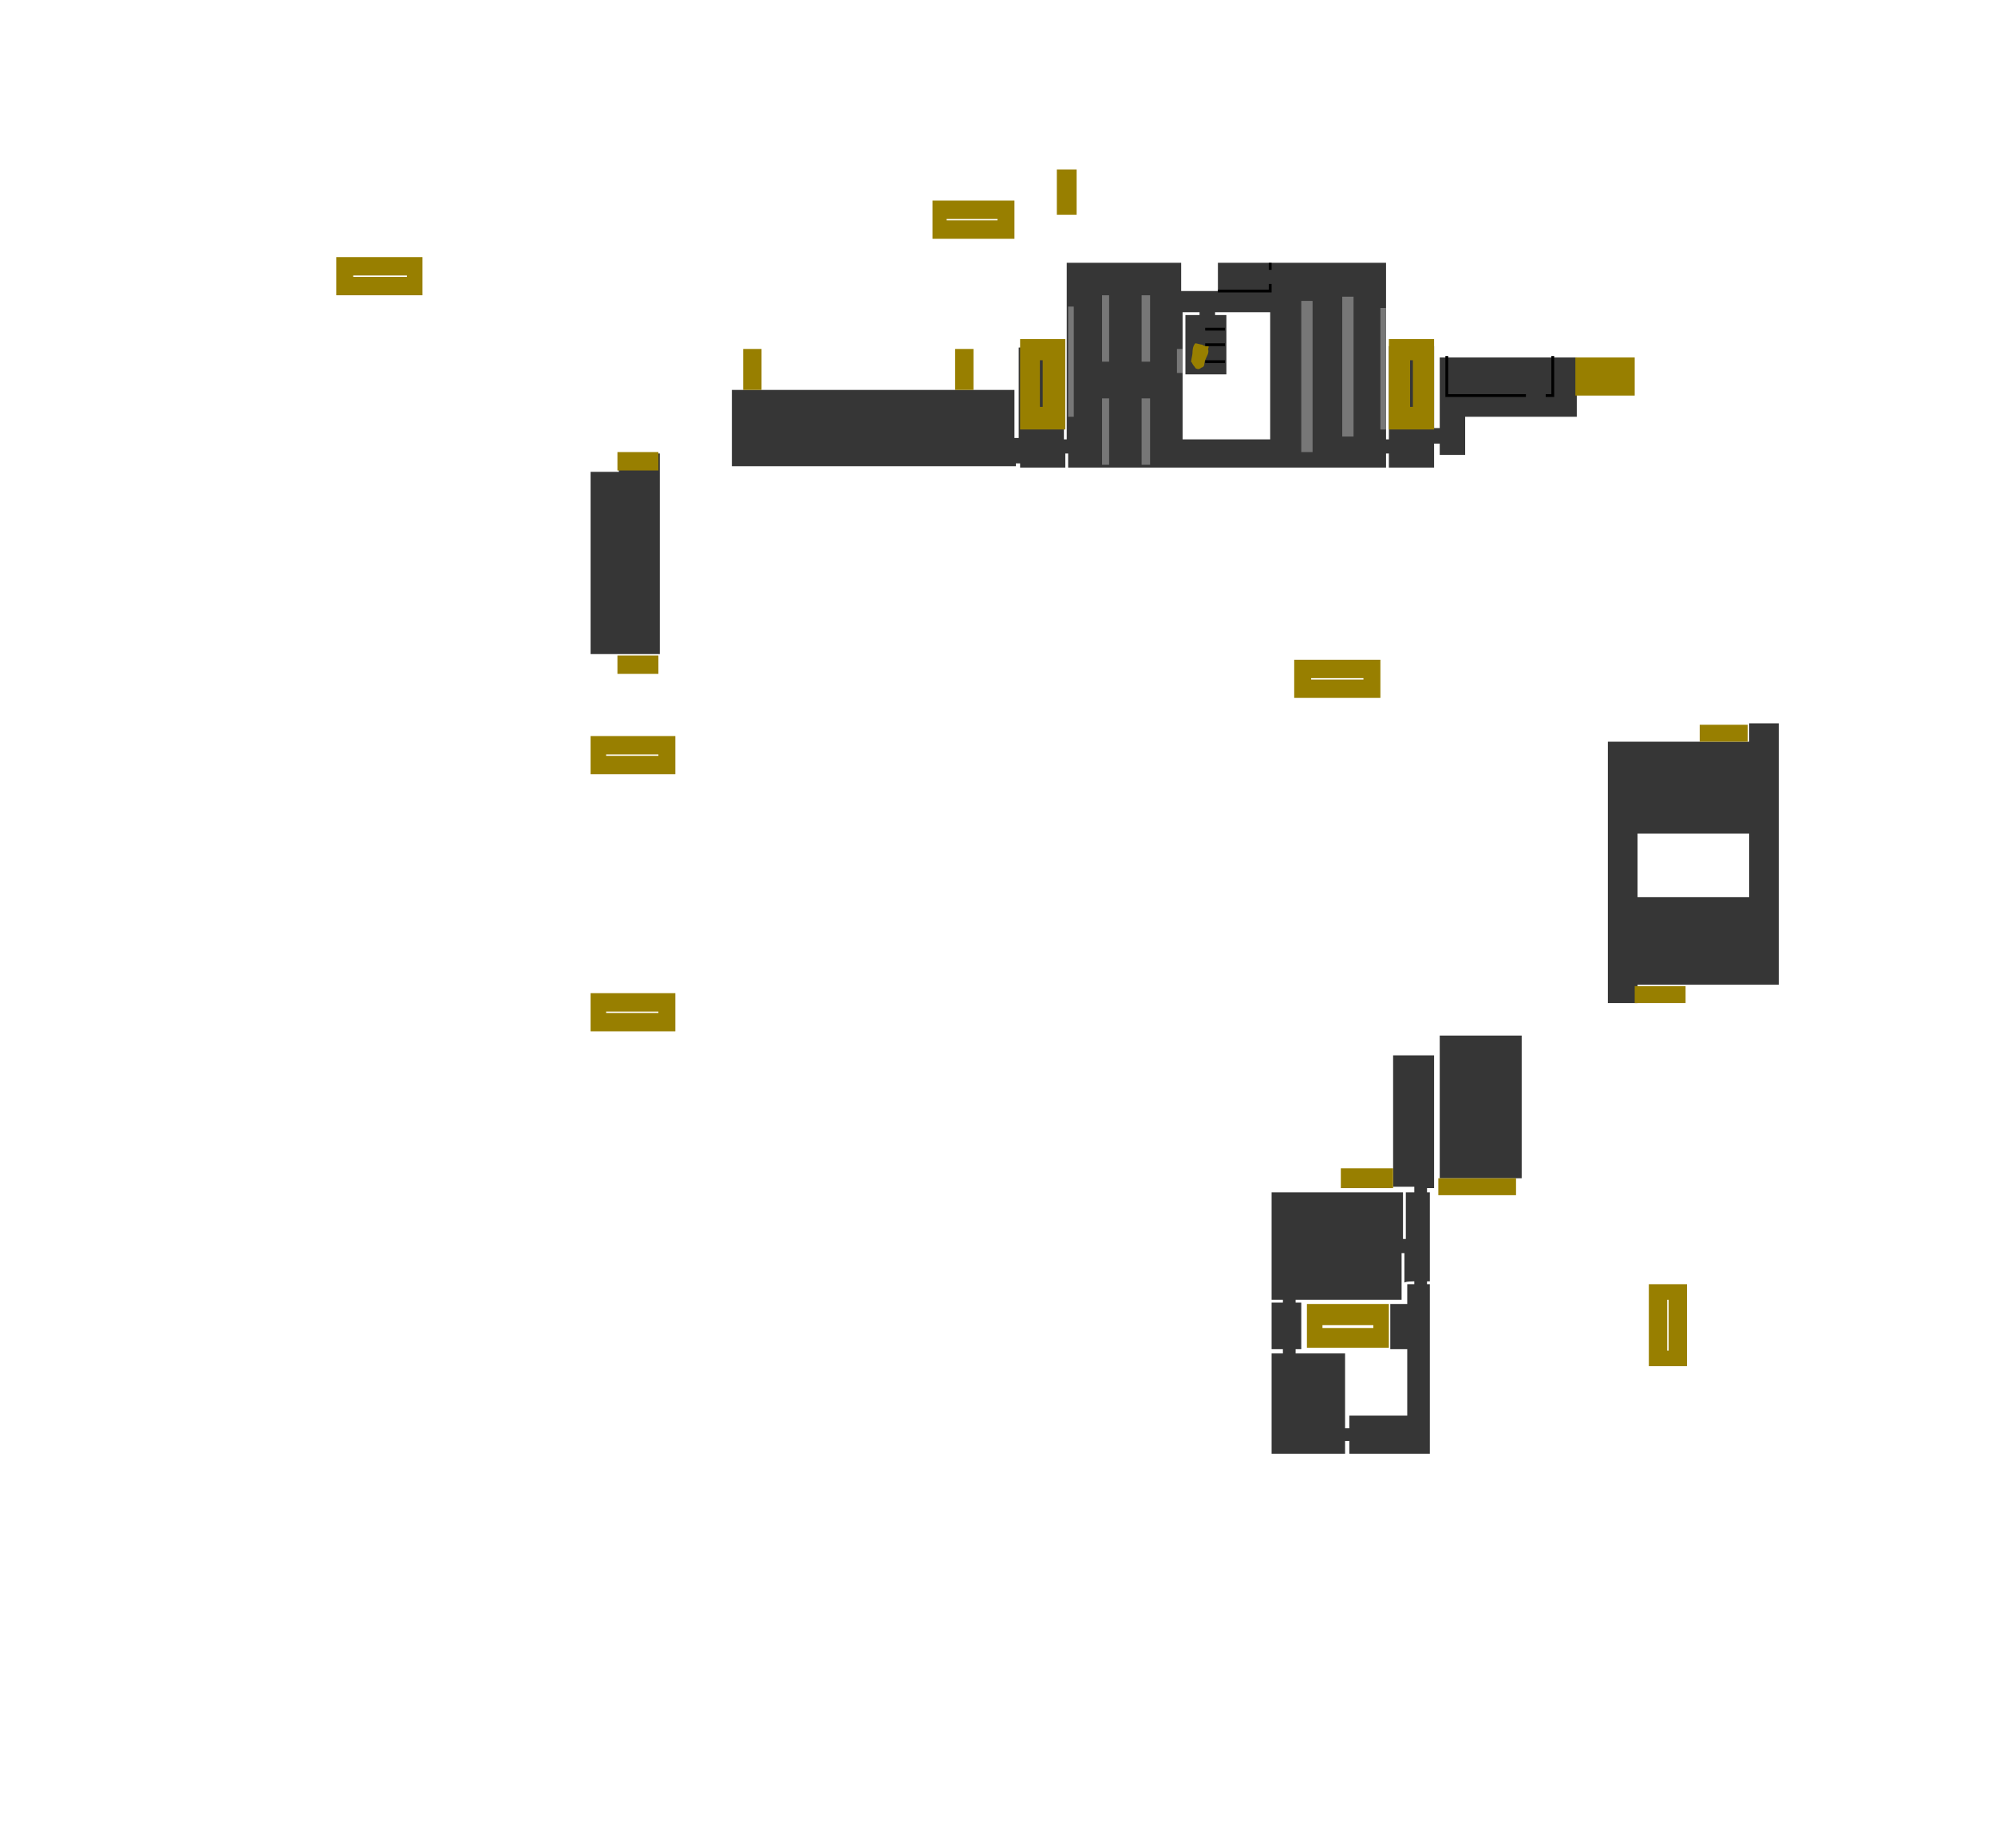
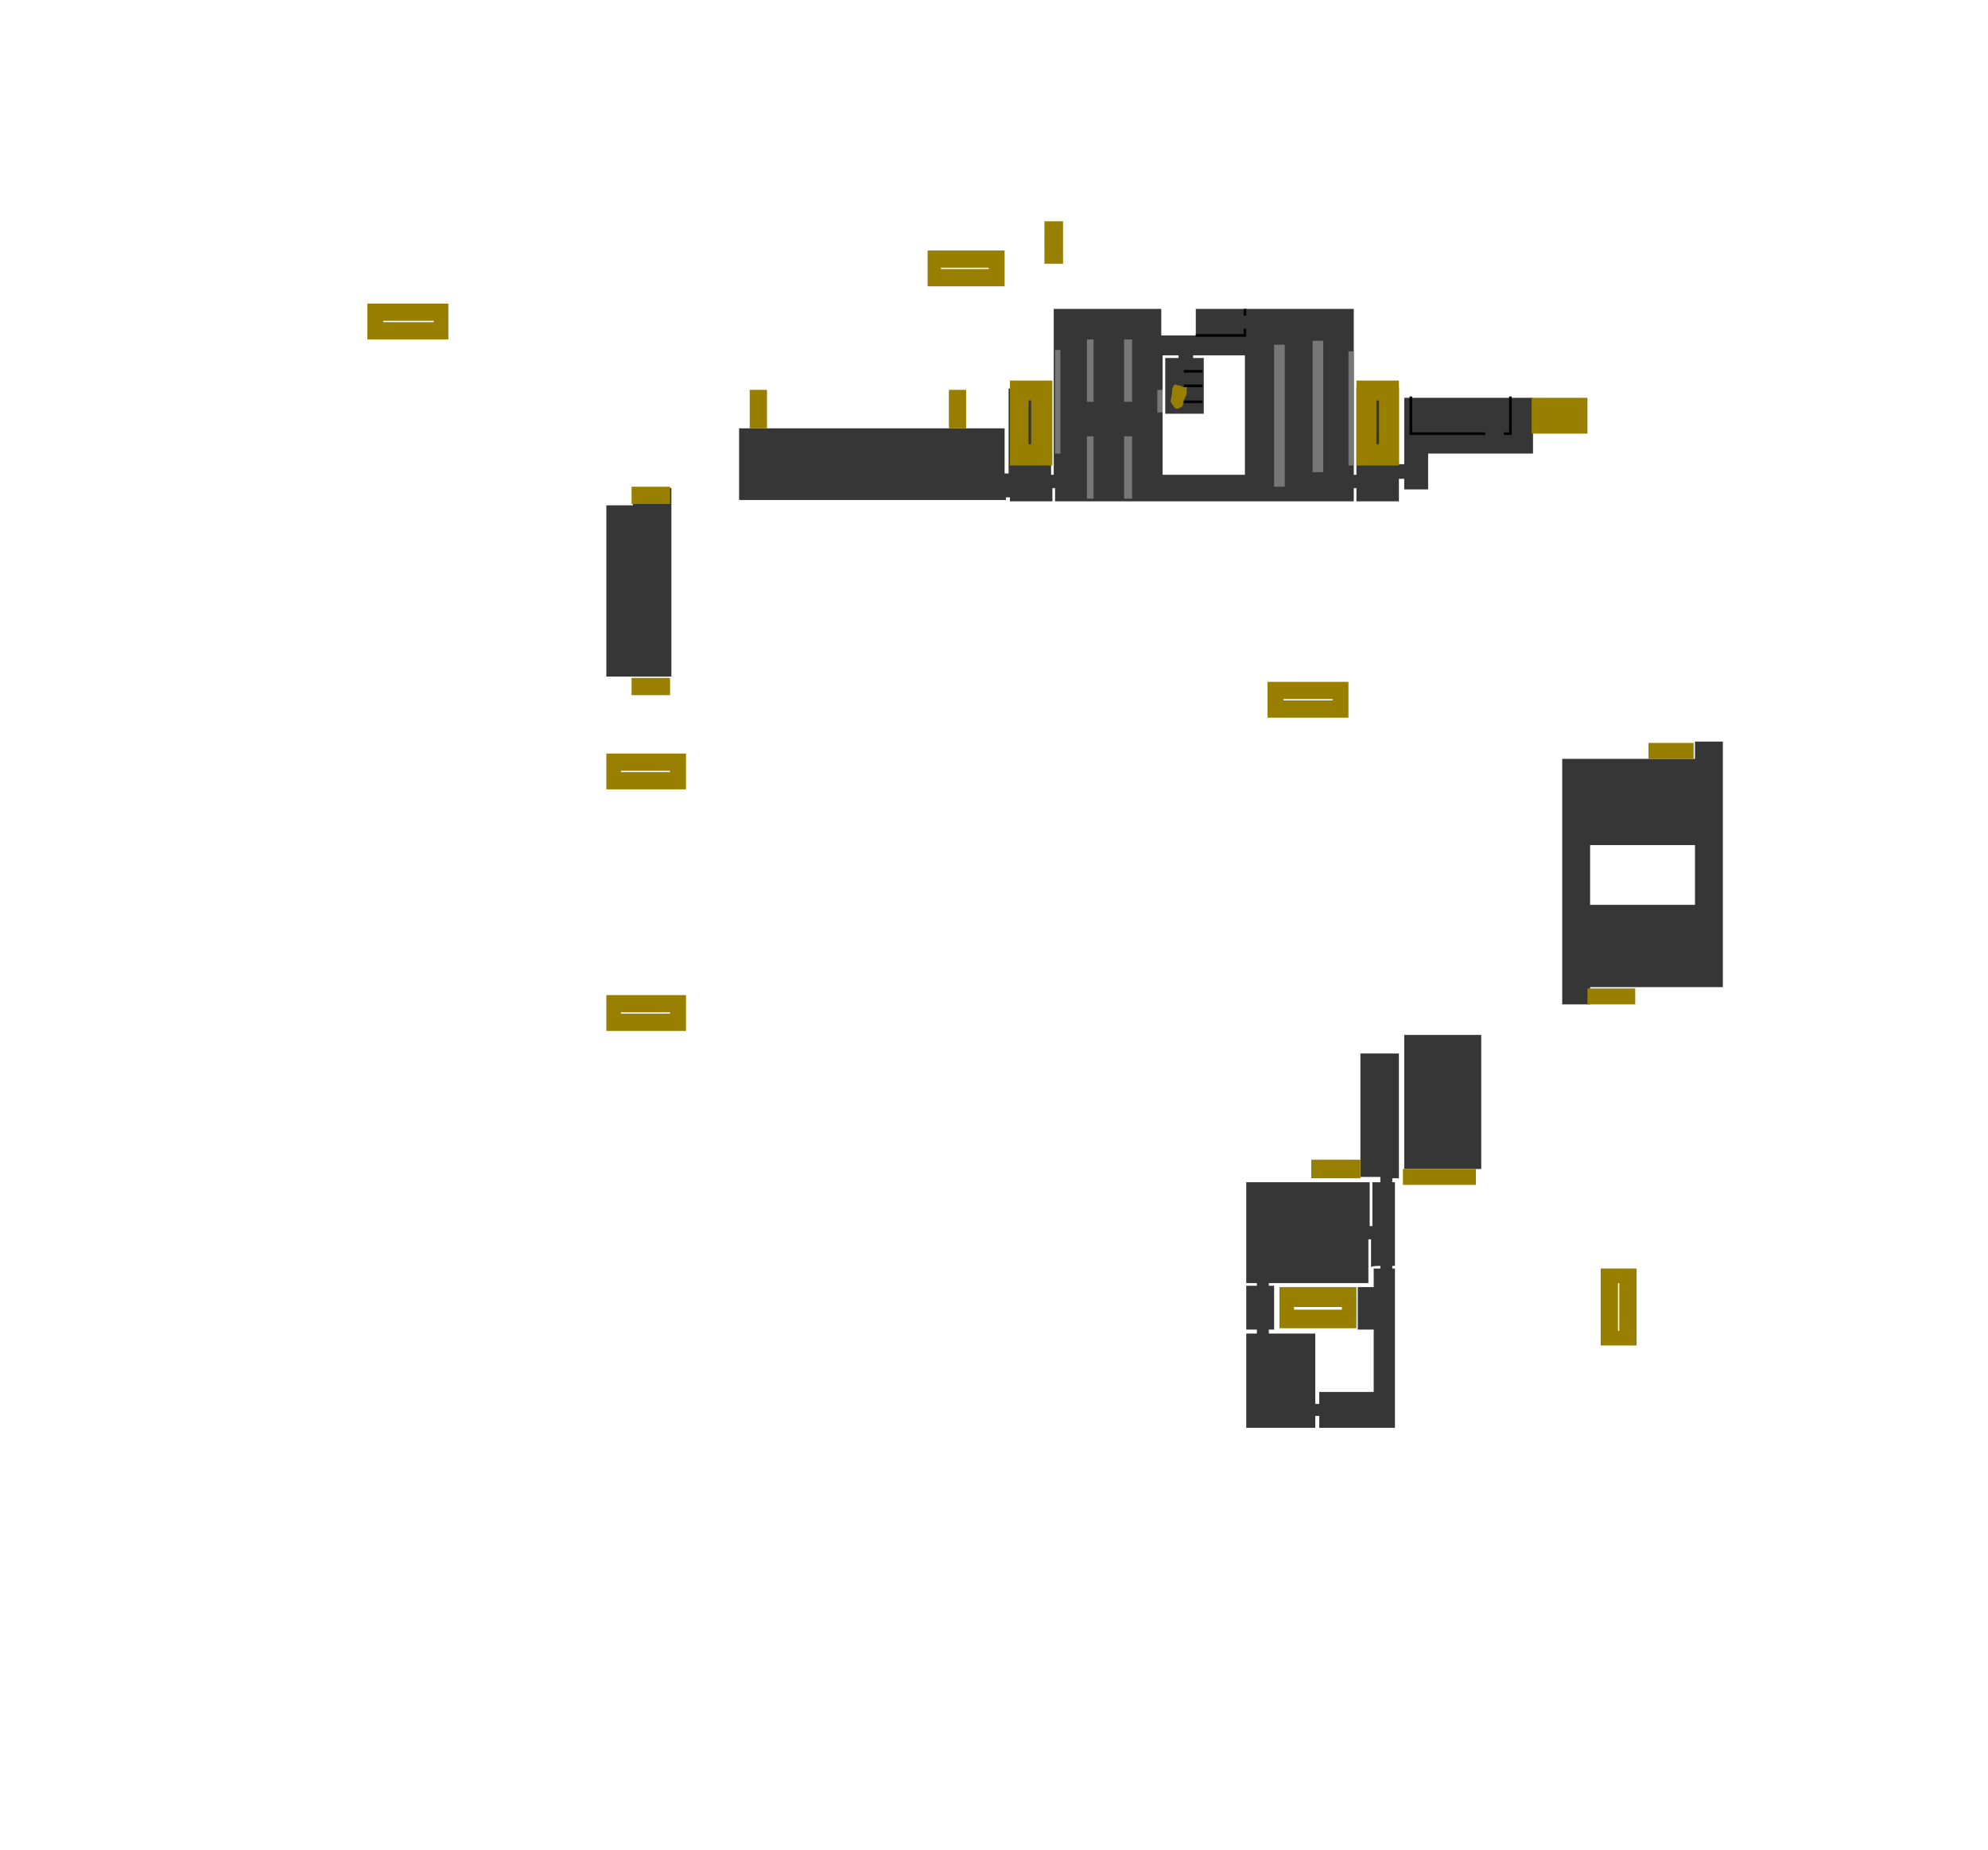
- <svg xmlns="http://www.w3.org/2000/svg" version="1.1" id="Discord.gg-_x40_marazm" x="0px" y="0px" viewBox="0 0 141.2 130.8" style="enable-background:new 0 0 141.2 130.8;" xml:space="preserve">
-   <style type="text/css">
- 	.st0{fill:#363636;}
- 	.st1{fill:#777777;}
- 	.st2{fill:#987F00;}
- 	.st3{fill:none;stroke:#000000;stroke-width:0.2;}
- </style>
+ <svg xmlns="http://www.w3.org/2000/svg" id="Discord.gg-_x40_marazm" version="1.1" viewBox="0 0 898.46 836.06">
+   <defs>
+     <style>
+       .st0 {
+         fill: #777;
+       }
+ 
+       .st1 {
+         fill: none;
+         stroke: #000;
+         stroke-width: 1.2px;
+       }
+ 
+       .st2 {
+         fill: #987f00;
+       }
+ 
+       .st3 {
+         fill: #363636;
+       }
+     </style>
+   </defs>
  <g id="Second_Floor">
    <g id="Floor-2">
-       <path class="st0" d="M42.8,33.4h1v-1.3h2.9v14.2h-4.9V33.4C41.8,33.4,42.8,33.4,42.8,33.4z" />
-       <path class="st0" d="M125.9,51.2h-2.1v1.3h-10v18.5h2.1v-1.3h10L125.9,51.2L125.9,51.2z M123.8,59v4.5h-7.9V59H123.8z" />
-       <path class="st0" d="M107.7,73.3v10.1h-5.8V73.3H107.7z" />
-       <path class="st0" d="M111.6,25.3h-9.7v5h-0.4v-5.8h-3.2v6.6h-0.2V18.6H86.2v2h-2.6v-2h-8.1v12.5h-0.2v-6.5h-3.2v4.2V31h-0.3v-3.4    H51.8V33h20.1v-0.2h0.3v0.3h3.2v-1h0.2v1h22.5v-1h0.2v1h3.2v-1.7h0.4v0.8h1.8v-2.7h7.9L111.6,25.3L111.6,25.3z M89.9,22.1v9h-6.2    v-9h1.2v0.2h-1v4.2h2.9v-4.2H86v-0.2h2L89.9,22.1L89.9,22.1z" />
-       <path class="st0" d="M101.5,84.1l0-9.4h-2.9l0,9.3h1.5v0.4h-0.6v3.3h-0.2v-3.3H90V92h0.8v0.2H90v3.3h0.8v0.3H90v7.1h5.2V102h0.3    v0.9h5.7v-12h-0.2v-0.2h0.2v-6.3H101v-0.3L101.5,84.1L101.5,84.1z M100.1,90.7v0.2h-0.5v1.4h-1.2v3.2h1.2v4.7h-4.1v0.9h-0.3v-5.3    h-3.5v-0.3h0.4v-3.3h-0.4V92h7.5v-3.3h0.2v2.1C99.4,90.7,100.1,90.7,100.1,90.7z" />
+       <path class="st3" d="M280.03,228.43h6v-7.8h17.4v85.2h-29.4v-77.4h6Z" />
+       <path class="st3" d="M778.63,335.23h-12.6v7.8h-60v111h12.6v-7.8h60v-111h0ZM766.03,382.03v27h-47.4v-27h47.4Z" />
+       <path class="st3" d="M669.43,467.83v60.6h-34.8v-60.6h34.8Z" />
+       <path class="st3" d="M692.83,179.83h-58.2v30h-2.4v-34.8h-19.2v39.6h-1.2v-75h-71.4v12h-15.6v-12h-48.6v75h-1.2v-39h-19.2v38.4h-1.8v-20.4h-120v32.4h120.6v-1.2h1.8v1.8h19.2v-6h1.2v6h135v-6h1.2v6h19.2v-10.2h2.4v4.8h10.8v-16.2h47.4v-25.2h0ZM562.63,160.63v54h-37.2v-54h7.2v1.2h-6v25.2h17.4v-25.2h-4.8v-1.2h23.4Z" />
+       <path class="st3" d="M632.23,532.63v-56.4h-17.4v55.8h9v2.4h-3.6v19.8h-1.2v-19.8h-55.8v45.6h4.8v1.2h-4.8v19.8h4.8v1.8h-4.8v42.6h31.2v-5.4h1.8v5.4h34.2v-72h-1.2v-1.2h1.2v-37.8h-1.2v-1.8h3ZM623.83,572.23v1.2h-3v8.4h-7.2v19.2h7.2v28.2h-24.6v5.4h-1.8v-31.8h-21v-1.8h2.4v-19.8h-2.4v-1.2h45v-19.8h1.2v12.6c0-.6,4.2-.6,4.2-.6Z" />
    </g>
    <g id="Obstacles-2">
-       <path class="st1" d="M92.9,21.3V32h-0.8V21.3H92.9z" />
-       <path class="st1" d="M95.8,21v9.9H95V21H95.8z" />
-       <path class="st1" d="M98.1,21.8v8.6h-0.4v-8.6C97.7,21.8,98.1,21.8,98.1,21.8z" />
-       <path class="st1" d="M81.4,20.9v4.7h-0.6v-4.7H81.4z" />
-       <path class="st1" d="M81.4,28.2v4.7h-0.6v-4.7H81.4z" />
-       <path class="st1" d="M78.5,28.2v4.7H78v-4.7H78.5z" />
-       <path class="st1" d="M78.5,20.9v4.7H78v-4.7H78.5z" />
-       <path class="st1" d="M76,21.7v7.8h-0.4v-7.8H76z" />
-       <path class="st1" d="M83.7,24.7v1.7h-0.4v-1.7H83.7z" />
+       <path class="st0" d="M580.63,155.83v64.2h-4.8v-64.2h4.8Z" />
+       <path class="st0" d="M598.03,154.03v59.4h-4.8v-59.4h4.8Z" />
+       <path class="st0" d="M611.83,158.83v51.6h-2.4v-51.6h2.4Z" />
+       <path class="st0" d="M511.63,153.43v28.2h-3.6v-28.2s3.6,0,3.6,0Z" />
+       <path class="st0" d="M511.63,197.23v28.2h-3.6v-28.2h3.6Z" />
+       <path class="st0" d="M494.23,197.23v28.2h-3v-28.2h3Z" />
+       <path class="st0" d="M494.23,153.43v28.2h-3v-28.2s3,0,3,0Z" />
+       <path class="st0" d="M479.23,158.23v46.8h-2.4v-46.8h2.4Z" />
+       <path class="st0" d="M525.43,176.23v10.2h-2.4v-10.2h2.4Z" />
    </g>
    <g id="Stairs-2">
      <g id="Stairs-2-down">
-         <path id="stair-62" class="st2" d="M111.5,28v-2.7h4.2V28" />
-         <path id="stair-63" class="st2" d="M53.9,24.7v2.9h-1.3v-2.9" />
-         <path id="stair-130" class="st2" d="M68.9,24.7v2.9h-1.3v-2.9" />
-         <path id="stair-131" class="st2" d="M98.6,84.1v-1.4l-3.7,0v1.4L98.6,84.1z" />
-         <path id="stair-132" class="st2" d="M101.8,83.4v1.2h5.5v-1.2H101.8z" />
-         <path id="stair-140" class="st2" d="M46.6,33.3v-1.3h-2.9v1.3H46.6z" />
-         <path id="stair-141" class="st2" d="M46.6,47.7v-1.3h-2.9v1.3H46.6z" />
-         <path id="stair-155" class="st2" d="M120.3,52.5h3.4v-1.2h-3.4V52.5z" />
-         <path id="stair-226" class="st2" d="M115.7,71h3.6v-1.2h-3.6V71z" />
-         <path id="stair-135" class="st2" d="M76.2,12v3.2h-1.4V12H76.2z" />
-         <path id="stair-134" class="st2" d="M98.3,92.3h-5.8v3.1h5.8V92.3z M97.2,93.8V94h-3.6v-0.2H97.2z" />
-         <path class="st2" d="M85.1,24.4c0.1,0.1,0.3,0.1,0.4,0.1c0.1,0,0,0.2,0,0.2c0.1,0.3-0.1,0.5-0.2,0.8c-0.1,0.2,0,0.4-0.2,0.5     c-0.1,0-0.2,0.2-0.4,0.1c-0.1,0-0.1-0.1-0.2-0.2s-0.1-0.2-0.2-0.3c0-0.1,0.1-0.5,0.1-0.6s0-0.5,0.2-0.7     C84.7,24.3,85,24.4,85.1,24.4L85.1,24.4z" />
+         <path id="stair-62" class="st2" d="M692.23,196.03v-16.2h25.2v16.2" />
+         <path id="stair-63" class="st2" d="M346.63,176.23v17.4h-7.8v-17.4" />
+         <path id="stair-130" class="st2" d="M436.63,176.23v17.4h-7.8v-17.4" />
+         <path id="stair-131" class="st2" d="M614.83,532.63v-8.4h-22.2v8.4h22.2Z" />
+         <path id="stair-132" class="st2" d="M634.03,528.43v7.2h33v-7.2h-33Z" />
+         <path id="stair-140" class="st2" d="M302.83,227.83v-7.8h-17.4v7.8h17.4Z" />
+         <path id="stair-141" class="st2" d="M302.83,314.23v-7.8h-17.4v7.8h17.4Z" />
+         <path id="stair-155" class="st2" d="M745.03,343.03h20.4v-7.2h-20.4v7.2Z" />
+         <path id="stair-226" class="st2" d="M717.43,454.03h21.6v-7.2h-21.6v7.2Z" />
+         <path id="stair-135" class="st2" d="M480.43,100.03v19.2h-8.4v-19.2h8.4Z" />
+         <path id="stair-134" class="st2" d="M613.03,581.83h-34.8v18.6h34.8v-18.6ZM606.43,590.83v1.2h-21.6v-1.2h21.6Z" />
+         <path class="st2" d="M533.83,174.43c.6.6,1.8.6,2.4.6s0,1.2,0,1.2c.6,1.8-.6,3-1.2,4.8-.6,1.2,0,2.4-1.2,3-.6,0-1.2,1.2-2.4.6-.6,0-.6-.6-1.2-1.2s-.6-1.2-1.2-1.8c0-.6.6-3,.6-3.6s0-3,1.2-4.2c.6,0,2.4.6,3,.6h0Z" />
      </g>
      <g id="Stairs-2-up">
-         <path id="stair-127" class="st2" d="M101.5,30.3V24h-3.2v6.4H101.5z M100,28.8h-0.2v-3.3h0.2V28.8z" />
-         <path id="stair-128" class="st2" d="M75.4,30.3V24h-3.2v6.4H75.4z M73.8,28.8h-0.2v-3.3h0.2V28.8z" />
-         <path id="stair-69" class="st2" d="M29.9,18.2h-6.1v2.7h6.1V18.2z M28.8,19.5v0.1H25v-0.1H28.8z" />
-         <path id="stair-96" class="st2" d="M71.8,14.2h-5.8v2.7h5.8V14.2z M70.6,15.5v0.1H67v-0.1H70.6z" />
-         <path id="stair-97" class="st2" d="M47.8,52.1h-6v2.7h6V52.1z M46.6,53.4v0.1h-3.7v-0.1H46.6z" />
-         <path id="stair-100" class="st2" d="M47.8,70.3h-6v2.7h6V70.3z M46.6,71.6v0.1h-3.7v-0.1H46.6z" />
-         <path id="stair-101" class="st2" d="M119.4,96.7v-5.8h-2.7v5.8H119.4z M118.1,95.6h-0.1V92h0.1V95.6z" />
-         <path id="stair-129" class="st2" d="M97.7,46.7h-6.1v2.7h6.1V46.7z M96.5,48v0.1h-3.7V48H96.5z" />
+         <path id="stair-127" class="st2" d="M632.23,209.83v-37.8h-19.2v38.4h19.2v-.6ZM623.23,200.83h-1.2v-19.8h1.2v19.8Z" />
+         <path id="stair-128" class="st2" d="M475.63,209.83v-37.8h-19.2v38.4h19.2v-.6ZM466.03,200.83h-1.2v-19.8h1.2v19.8Z" />
+         <path id="stair-69" class="st2" d="M202.63,137.23h-36.6v16.2h36.6v-16.2ZM196.03,145.03v.6h-22.8v-.6h22.8Z" />
+         <path id="stair-96" class="st2" d="M454.03,113.23h-34.8v16.2h34.8v-16.2ZM446.83,121.03v.6h-21.6v-.6h21.6Z" />
+         <path id="stair-97" class="st2" d="M310.03,340.63h-36v16.2h36v-16.2ZM302.83,348.43v.6h-22.2v-.6h22.2Z" />
+         <path id="stair-100" class="st2" d="M310.03,449.83h-36v16.2h36v-16.2ZM302.83,457.63v.6h-22.2v-.6h22.2Z" />
+         <path id="stair-101" class="st2" d="M739.63,608.23v-34.8h-16.2v34.8h16.2ZM731.83,601.63h-.6v-21.6h.6v21.6Z" />
+         <path id="stair-129" class="st2" d="M609.43,308.23h-36.6v16.2h36.6v-16.2ZM602.23,316.03v.6h-22.2v-.6h22.2Z" />
      </g>
    </g>
    <g id="Wall-2">
-       <path class="st3" d="M109.4,28h0.5v-2.8" />
-       <path class="st3" d="M108,28h-5.6v-2.8" />
-       <path class="st3" d="M85.3,23.3h1.4" />
-       <path class="st3" d="M85.3,24.4h1.4" />
-       <path class="st3" d="M85.3,25.6h1.4" />
-       <path class="st3" d="M86.2,20.6h3.7v-0.5" />
-       <path class="st3" d="M89.9,19.1v-0.5" />
+       <path class="st1" d="M679.63,196.03h3v-16.8" />
+       <path class="st1" d="M671.23,196.03h-33.6v-16.8" />
+       <path class="st1" d="M535.03,167.83h8.4" />
+       <path class="st1" d="M535.03,174.43h8.4" />
+       <path class="st1" d="M535.03,181.63h8.4" />
+       <path class="st1" d="M540.43,151.63h22.2v-3" />
+       <path class="st1" d="M562.63,142.63v-3" />
    </g>
  </g>
</svg>
